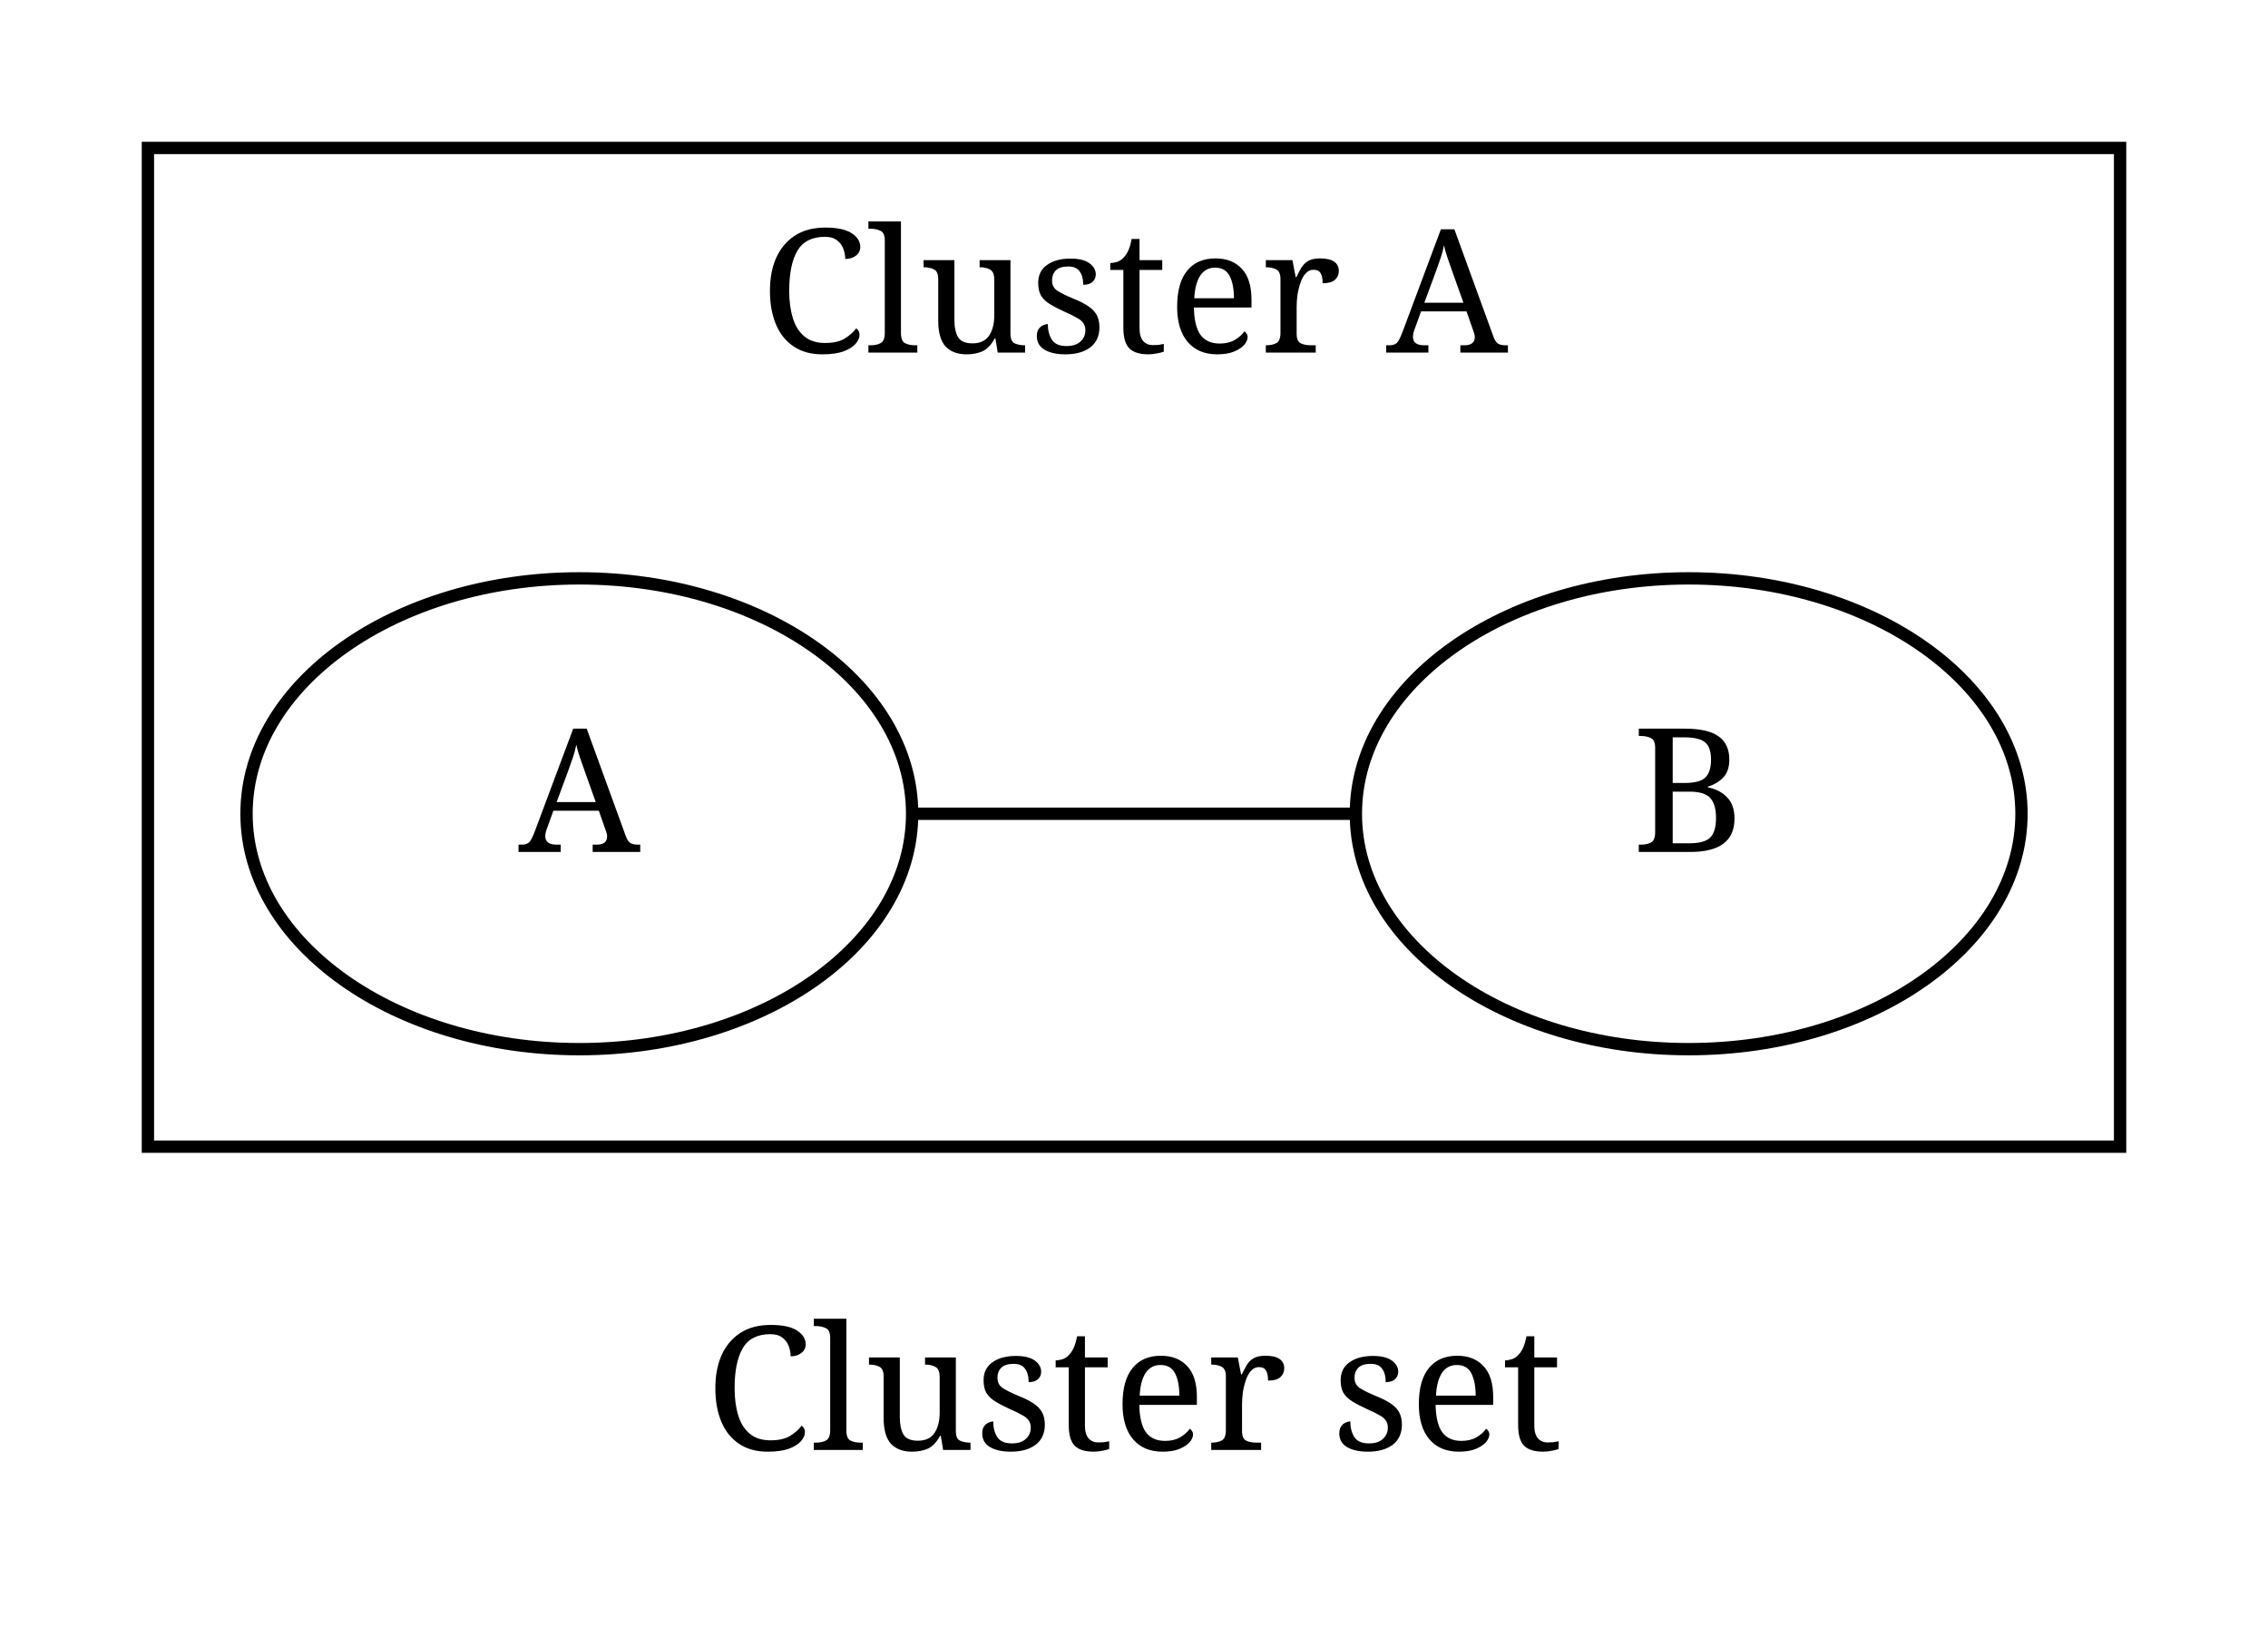
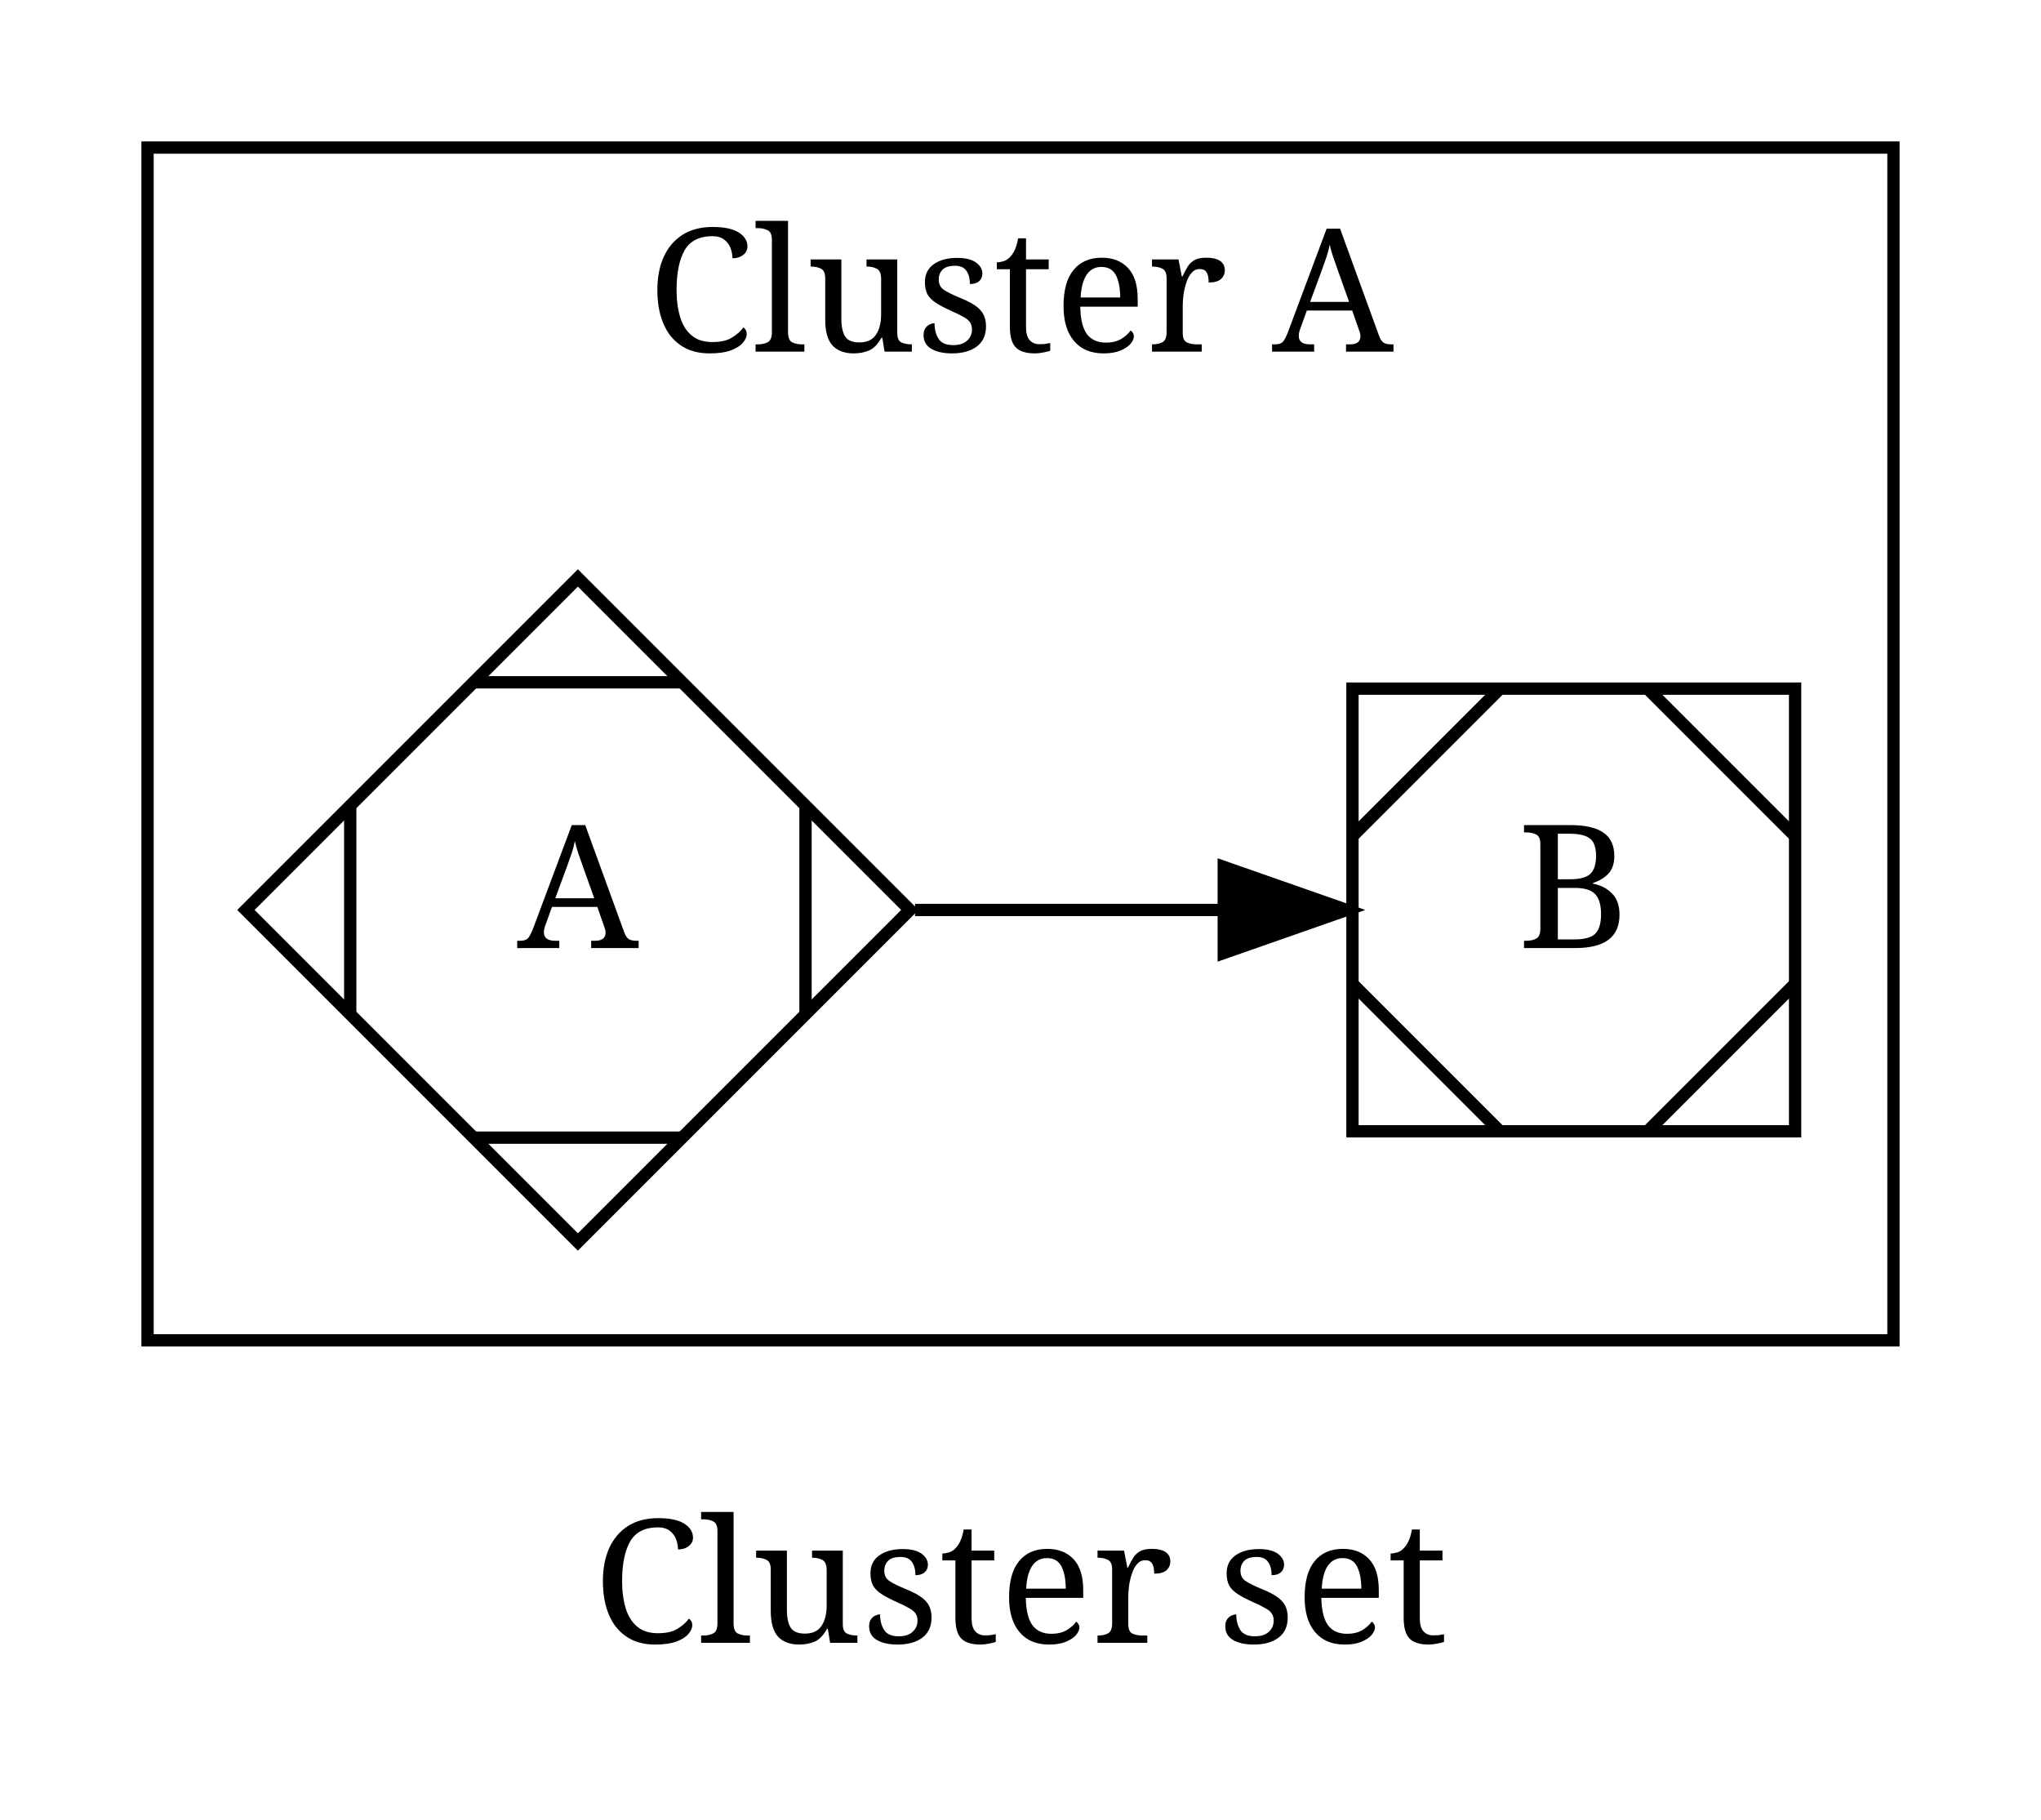
- <svg xmlns="http://www.w3.org/2000/svg" width="184pt" height="132pt" viewBox="0.00 0.00 184.00 132.00">
-   <g id="graph1" class="graph" transform="scale(1 1) rotate(0) translate(4 128)">
-     <polygon fill="white" stroke="white" points="-4,5 -4,-128 181,-128 181,5 -4,5" />
-     <text text-anchor="middle" x="88" y="-10.4" font-family="Times Roman,serif" font-size="14.00">Cluster set</text>
+ <svg xmlns="http://www.w3.org/2000/svg" width="166pt" height="148pt" viewBox="0.00 0.00 166.00 148.00">
+   <g id="graph1" class="graph" transform="scale(1 1) rotate(0) translate(4 144)">
+     <polygon fill="white" stroke="white" points="-4,5 -4,-144 163,-144 163,5 -4,5" />
+     <text text-anchor="middle" x="79" y="-10.4" font-family="Times Roman,serif" font-size="14.00">Cluster set</text>
    <g id="graph2" class="cluster">
-       <polygon fill="none" stroke="black" points="8,-35 8,-116 168,-116 168,-35 8,-35" />
-       <text text-anchor="middle" x="88" y="-99.4" font-family="Times Roman,serif" font-size="14.00">Cluster A</text>
+       <polygon fill="none" stroke="black" points="8,-35 8,-132 150,-132 150,-35 8,-35" />
+       <text text-anchor="middle" x="79" y="-115.4" font-family="Times Roman,serif" font-size="14.00">Cluster A</text>
    </g>
    <g id="node2" class="node">
-       <ellipse fill="none" stroke="black" cx="43" cy="-62" rx="27" ry="19.092" />
-       <text text-anchor="middle" x="43" y="-58.9" font-family="Times Roman,serif" font-size="14.00">A</text>
+       <polygon fill="none" stroke="black" points="43,-97 16,-70 43,-43 70,-70 43,-97" />
+       <polyline fill="none" stroke="black" points="24.485,-78.485 24.485,-61.515 " />
+       <polyline fill="none" stroke="black" points="34.515,-51.485 51.485,-51.485 " />
+       <polyline fill="none" stroke="black" points="61.515,-61.515 61.515,-78.485 " />
+       <polyline fill="none" stroke="black" points="51.485,-88.515 34.515,-88.515 " />
+       <text text-anchor="middle" x="43" y="-66.9" font-family="Times Roman,serif" font-size="14.00">A</text>
    </g>
    <g id="node3" class="node">
-       <ellipse fill="none" stroke="black" cx="133" cy="-62" rx="27" ry="19.092" />
-       <text text-anchor="middle" x="133" y="-58.9" font-family="Times Roman,serif" font-size="14.00">B</text>
+       <polygon fill="none" stroke="black" points="142,-88 106,-88 106,-52 142,-52 142,-88" />
+       <polyline fill="none" stroke="black" points="118,-88 106,-76 " />
+       <polyline fill="none" stroke="black" points="106,-64 118,-52 " />
+       <polyline fill="none" stroke="black" points="130,-52 142,-64 " />
+       <polyline fill="none" stroke="black" points="142,-76 130,-88 " />
+       <text text-anchor="middle" x="124" y="-66.9" font-family="Times Roman,serif" font-size="14.00">B</text>
    </g>
    <g id="edge3" class="edge">
-       <path fill="none" stroke="black" d="M70.003,-62C81.29,-62 94.387,-62 105.705,-62" />
+       <path fill="none" stroke="black" d="M70.423,-70C78.465,-70 87.277,-70 95.391,-70" />
+       <polygon fill="black" stroke="black" points="95.531,-73.5 105.531,-70 95.531,-66.5 95.531,-73.5" />
    </g>
  </g>
</svg>
